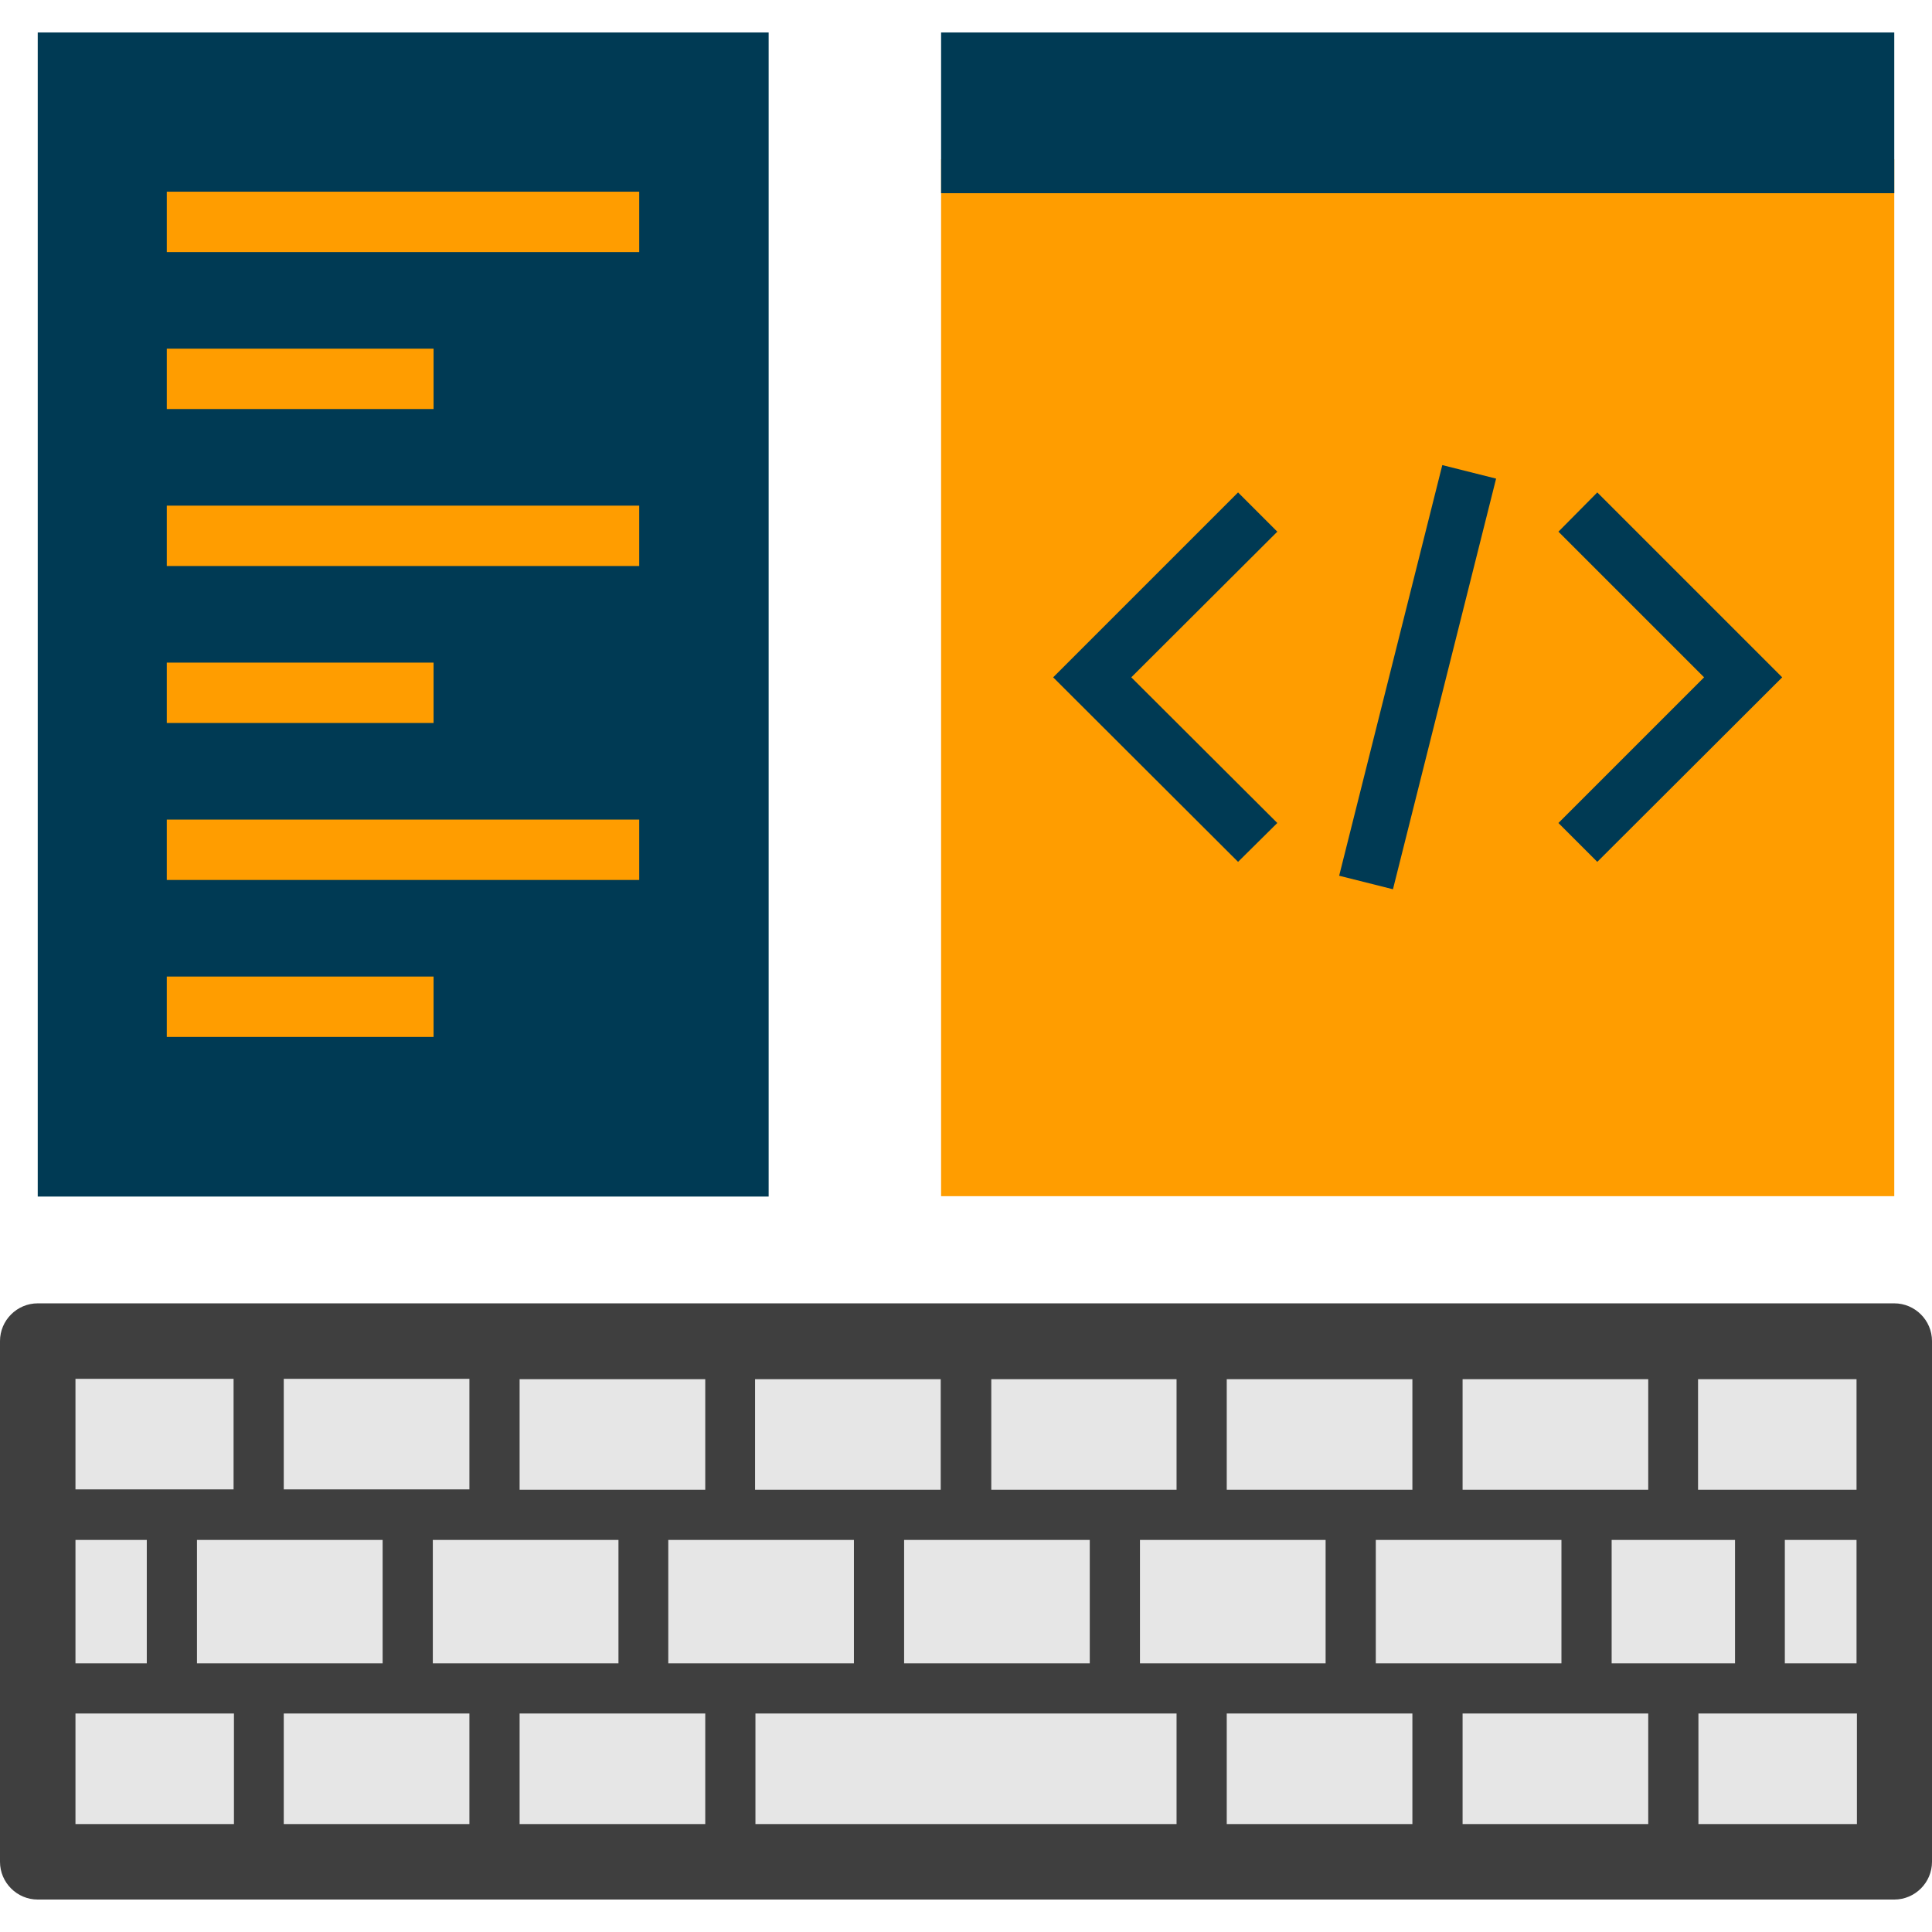
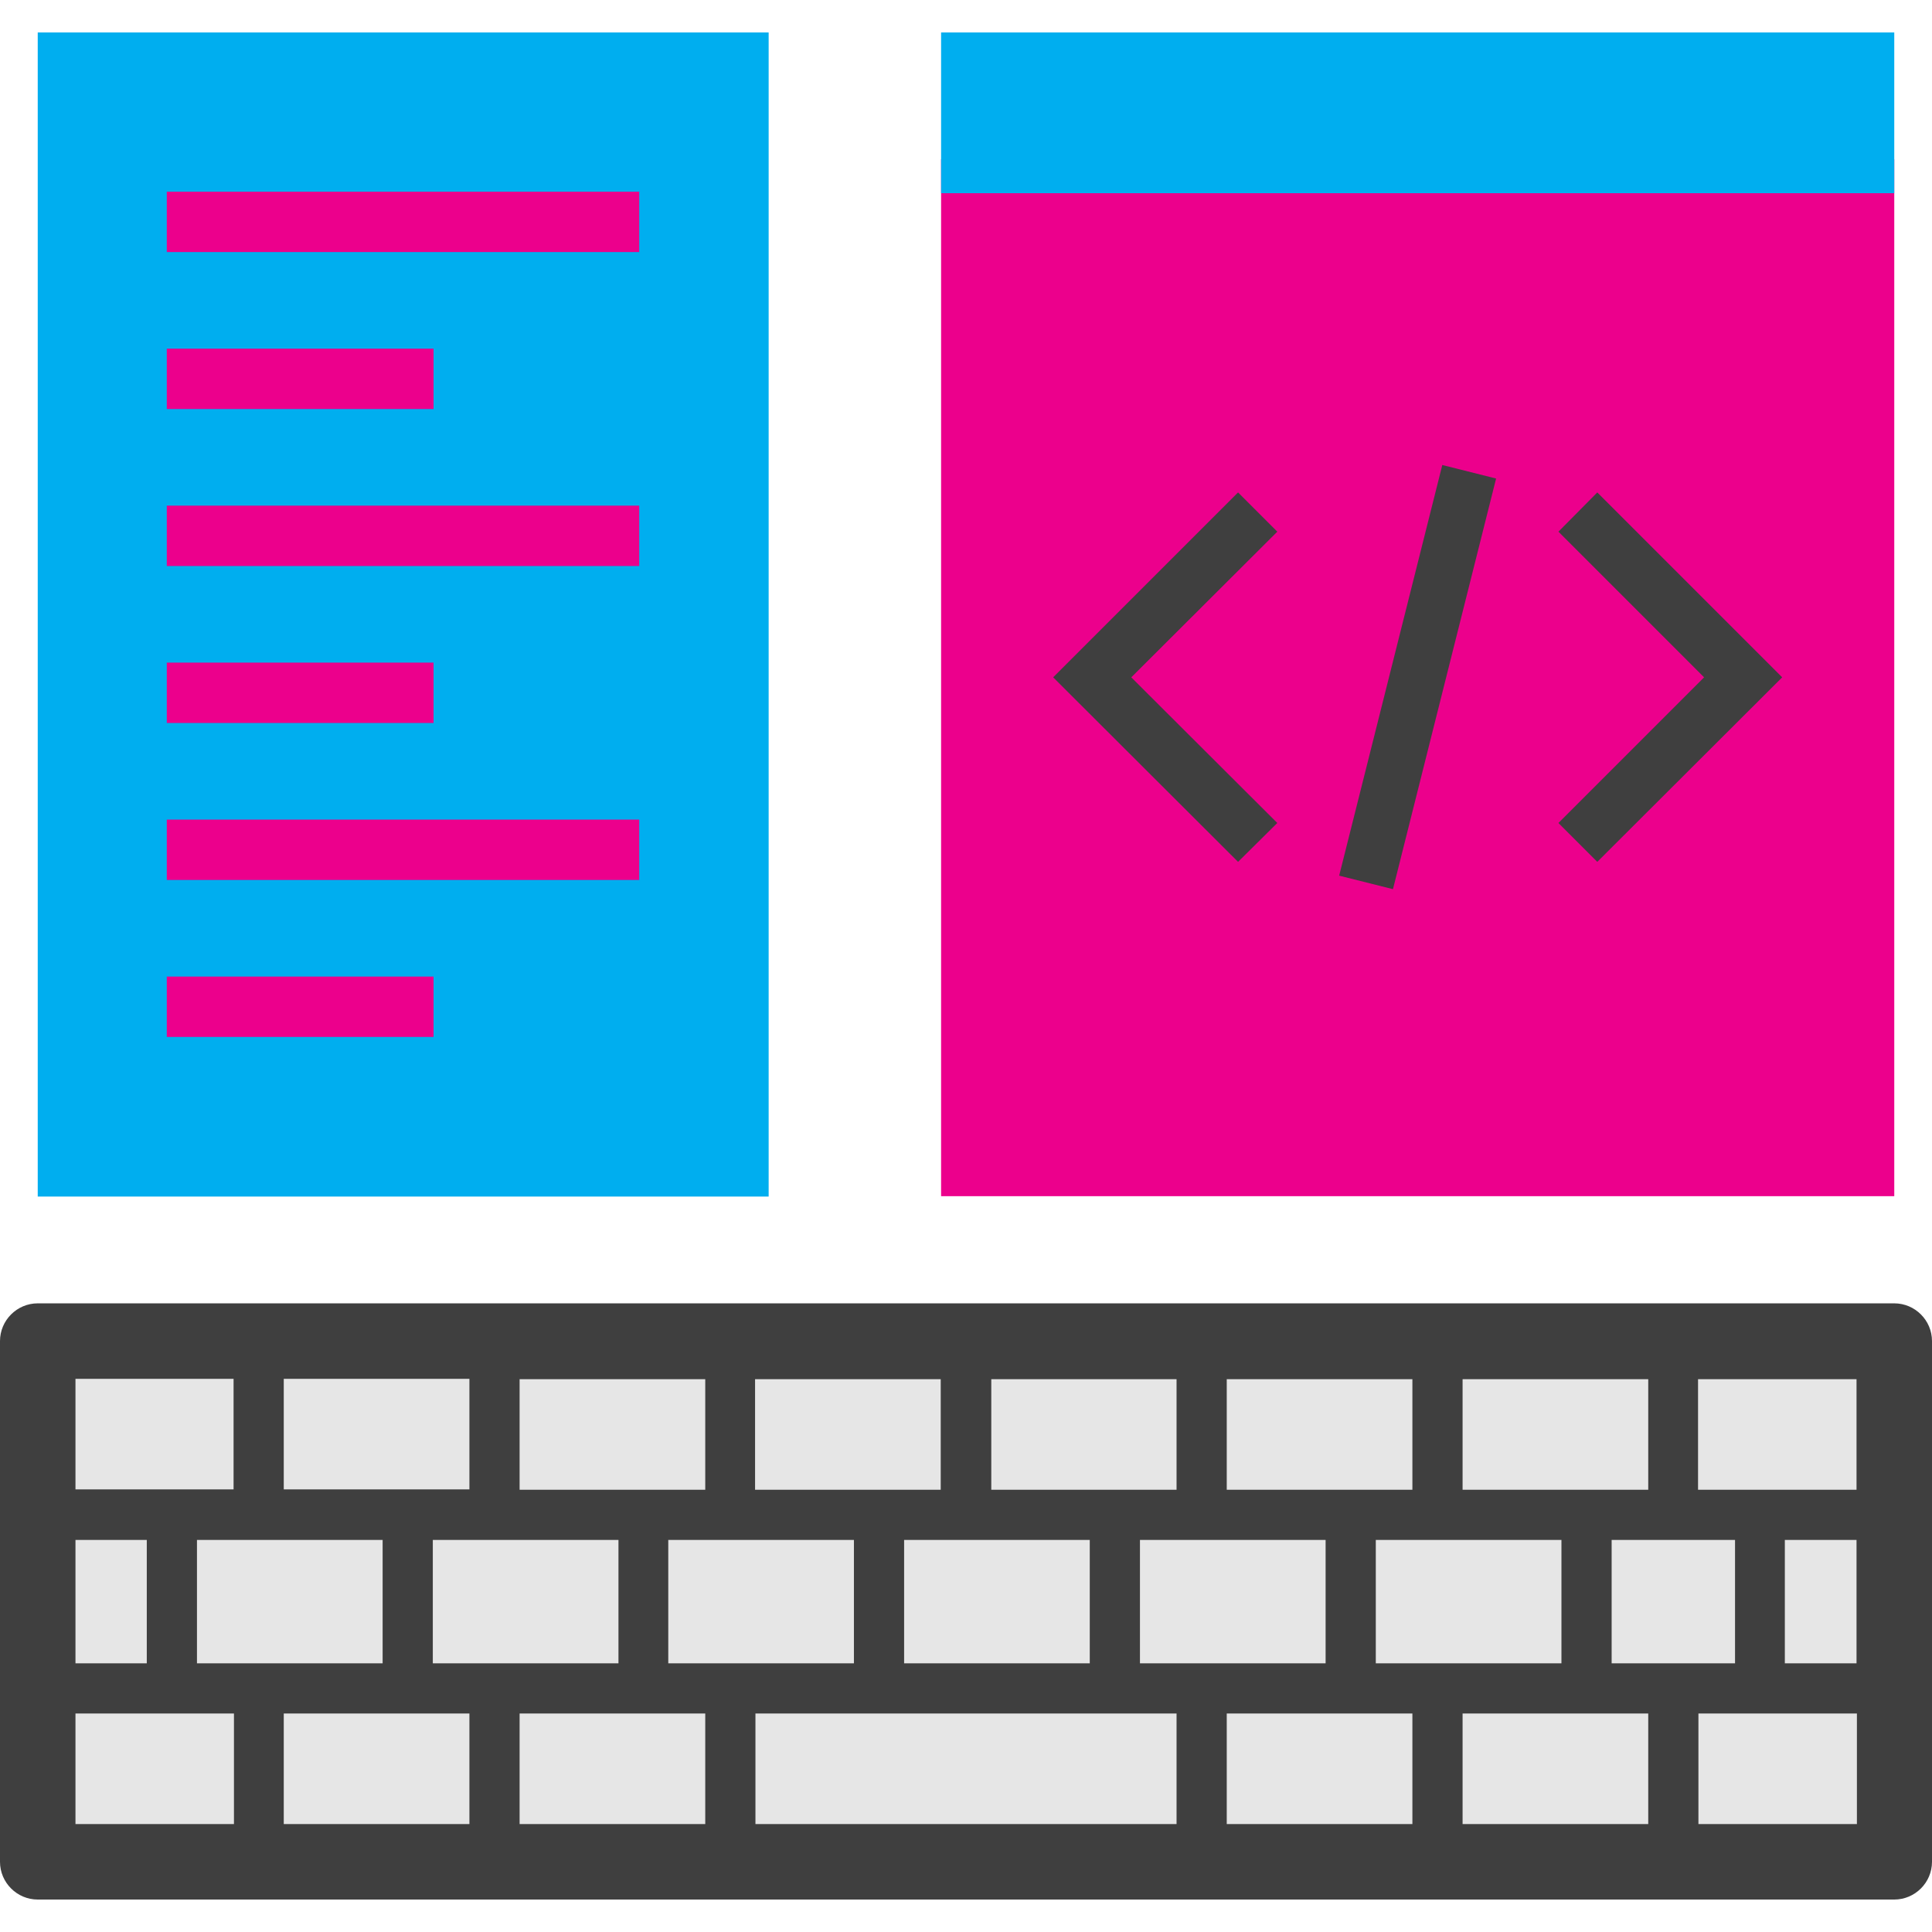
<svg xmlns="http://www.w3.org/2000/svg" version="1.1" id="Layer_1" x="0px" y="0px" viewBox="0 0 512 512" style="enable-background:new 0 0 512 512;" xml:space="preserve">
  <style type="text/css">
- 	.st0{fill:#FF9D00;}
- 	.st1{fill:#003A54;}
+ 	.st0{fill:#EC008C;}
+ 	.st1{fill:#00AEEF;}
	.st2{fill:#E6E6E6;}
	.st3{fill:#3F3F3F;}
</style>
  <rect x="249.4" y="42.2" class="st0" width="252.6" height="274.8" />
  <rect x="249.4" y="8.6" class="st1" width="252.6" height="42.6" />
  <rect x="10" y="355.4" class="st2" width="492" height="138" />
  <path class="st3" d="M502,345.4H10c-5.5,0-10,4.5-10,10v138c0,5.5,4.5,10,10,10h492c5.5,0,10-4.5,10-10v-138  C512,349.9,507.5,345.4,502,345.4z M492,394.8h-42v-29.3h42V394.8z M492,408.1v32.7h-19v-32.7H492z M436.8,483.4h-49.2v-29.3h49.2  V483.4z M75.2,365.4h49.2v29.3H75.2V365.4z M387.6,394.8v-29.3h49.2v29.3H387.6z M413.8,408.1v32.7h-49.2v-32.7H413.8z M374.3,394.8  h-49.2v-29.3h49.2V394.8z M351.3,408.1v32.7h-49.2v-32.7H351.3z M311.8,394.8h-49.1v-29.3h49.1V394.8z M288.8,408.1v32.7h-49.2  v-32.7H288.8z M249.3,394.8h-49.2v-29.3h49.2V394.8z M226.3,408.1v32.7h-49.2v-32.7H226.3z M186.9,394.8h-49.2v-29.3h49.2V394.8z   M163.9,408.1v32.7h-49.2v-32.7H163.9z M101.4,408.1v32.7H52.2v-32.7H101.4z M124.4,454.1v29.3H75.2v-29.3H124.4z M137.7,454.1h49.2  v29.3h-49.2V454.1z M200.2,454.1h111.6v29.3H200.2V454.1z M325.1,454.1h49.2v29.3h-49.2V454.1z M427.1,440.8v-32.7h32.7v32.7H427.1z   M61.9,365.4v29.3H20v-29.3H61.9z M38.9,408.1v32.7H20v-32.7H38.9z M20,454.1h42v29.3H20V454.1z M450.1,483.4v-29.3h42v29.3H450.1z" />
  <rect x="10" y="8.6" class="st1" width="193.7" height="308.5" />
  <g>
    <rect x="44.2" y="50.8" class="st0" width="125.2" height="16" />
    <rect x="44.2" y="92.4" class="st0" width="70.7" height="16" />
    <rect x="44.2" y="134" class="st0" width="125.2" height="16" />
    <rect x="44.2" y="175.6" class="st0" width="70.7" height="16" />
    <rect x="44.2" y="217.2" class="st0" width="125.2" height="16" />
    <rect x="44.2" y="258.8" class="st0" width="70.7" height="16" />
  </g>
  <g>
-     <polygon class="st1" points="328.1,228.4 279.1,179.5 328.1,130.5 338.5,140.9 299.8,179.5 338.5,218.1  " />
-     <polygon class="st1" points="423.3,228.4 413,218.1 451.6,179.5 413,140.9 423.3,130.5 472.3,179.5  " />
-     <rect x="319.6" y="172.1" transform="matrix(0.2436 -0.9699 0.9699 0.2436 110.1174 500.136)" class="st1" width="112.2" height="14.7" />
+     <polygon class="st3" points="328.1,228.4 279.1,179.5 328.1,130.5 338.5,140.9 299.8,179.5 338.5,218.1  " />
+     <polygon class="st3" points="423.3,228.4 413,218.1 451.6,179.5 413,140.9 423.3,130.5 472.3,179.5  " />
+     <rect x="319.6" y="172.1" transform="matrix(0.2436 -0.9699 0.9699 0.2436 110.1186 500.1133)" class="st3" width="112.2" height="14.7" />
  </g>
</svg>
